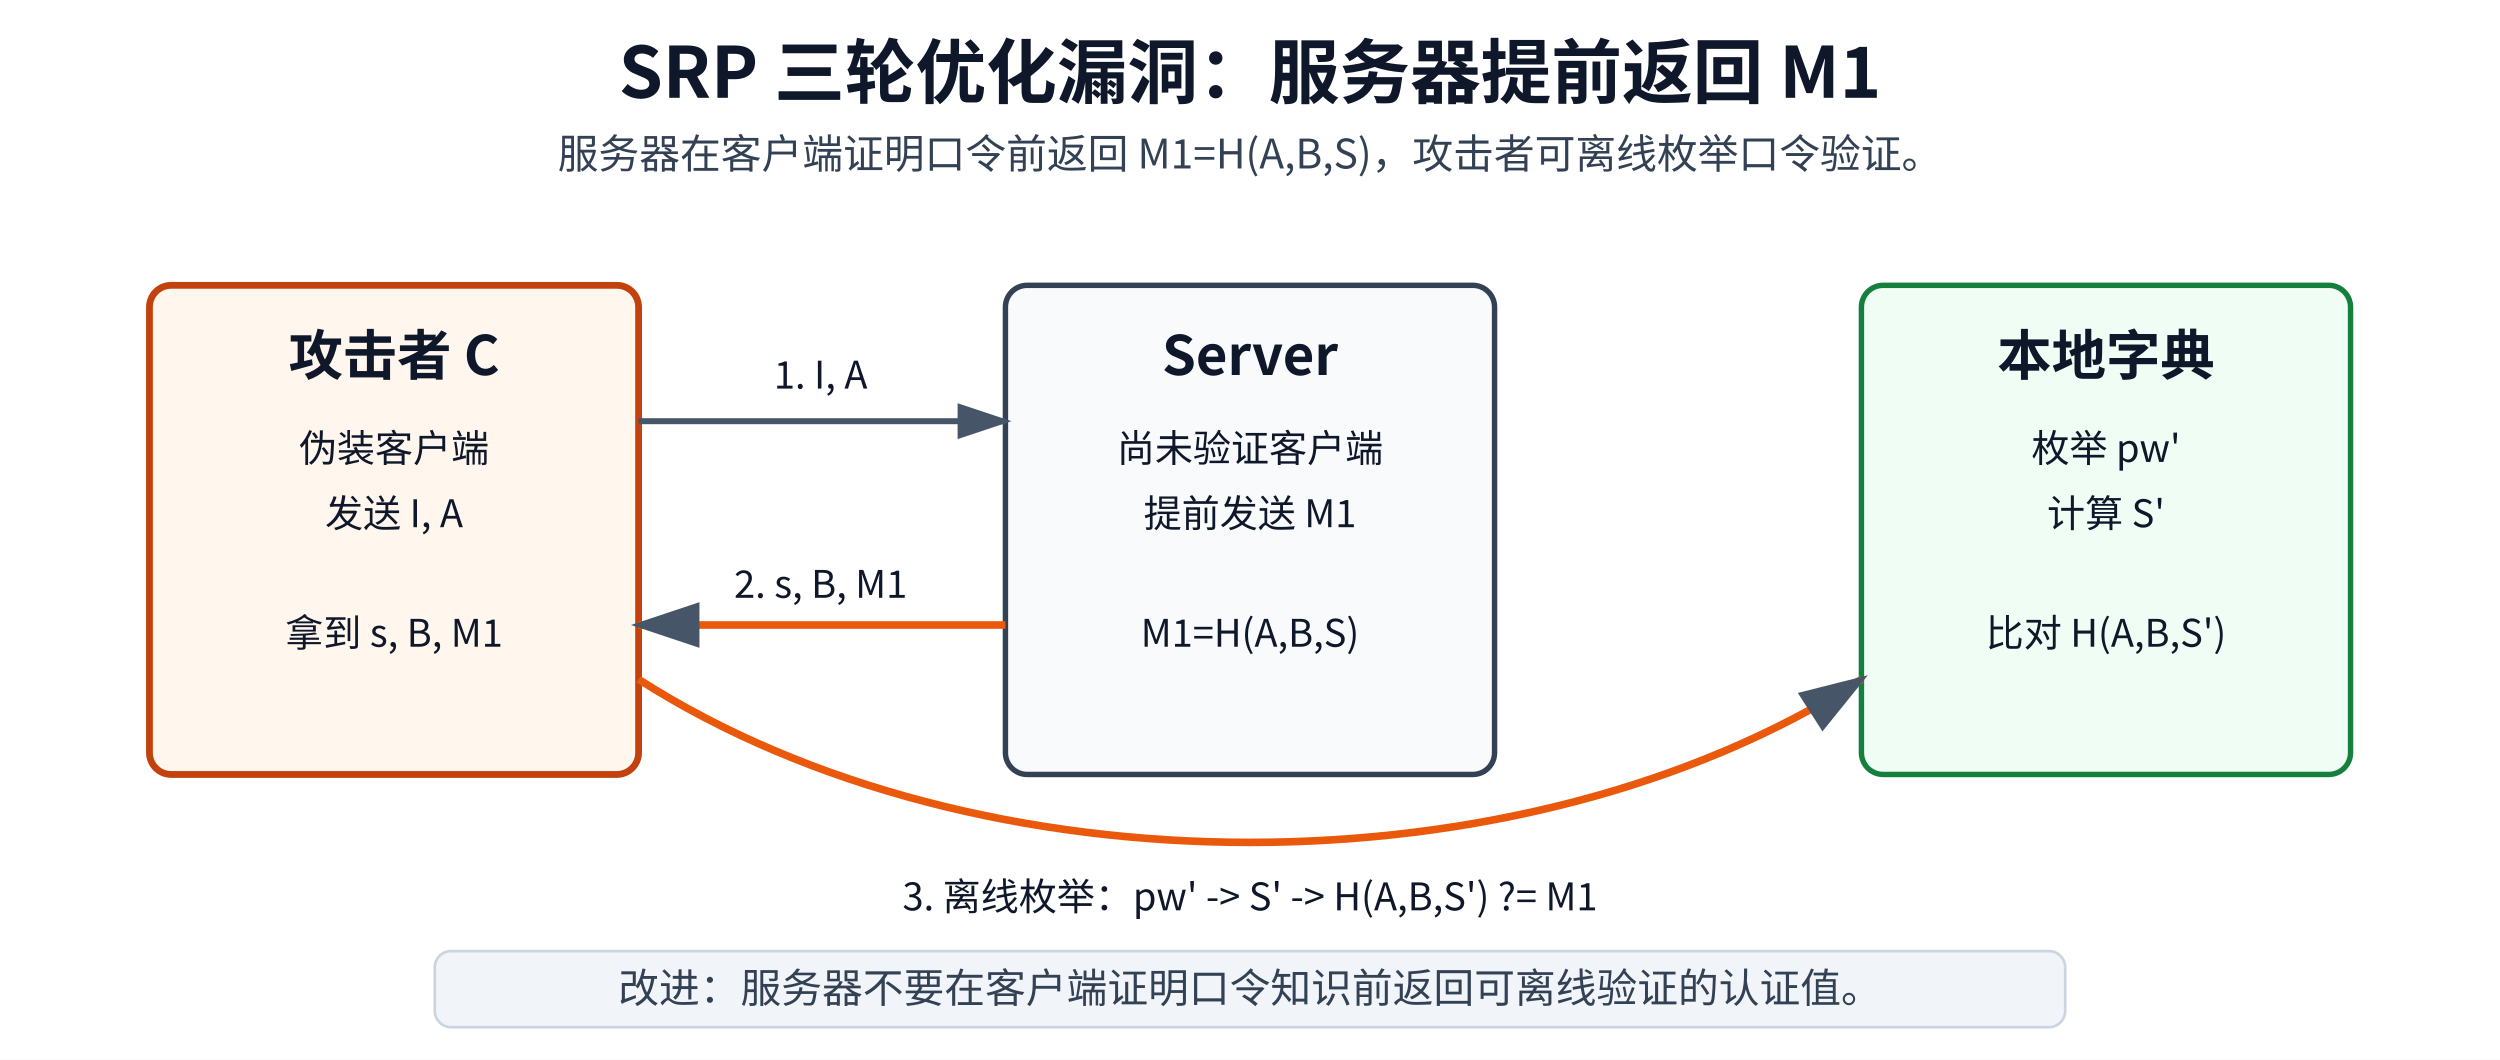
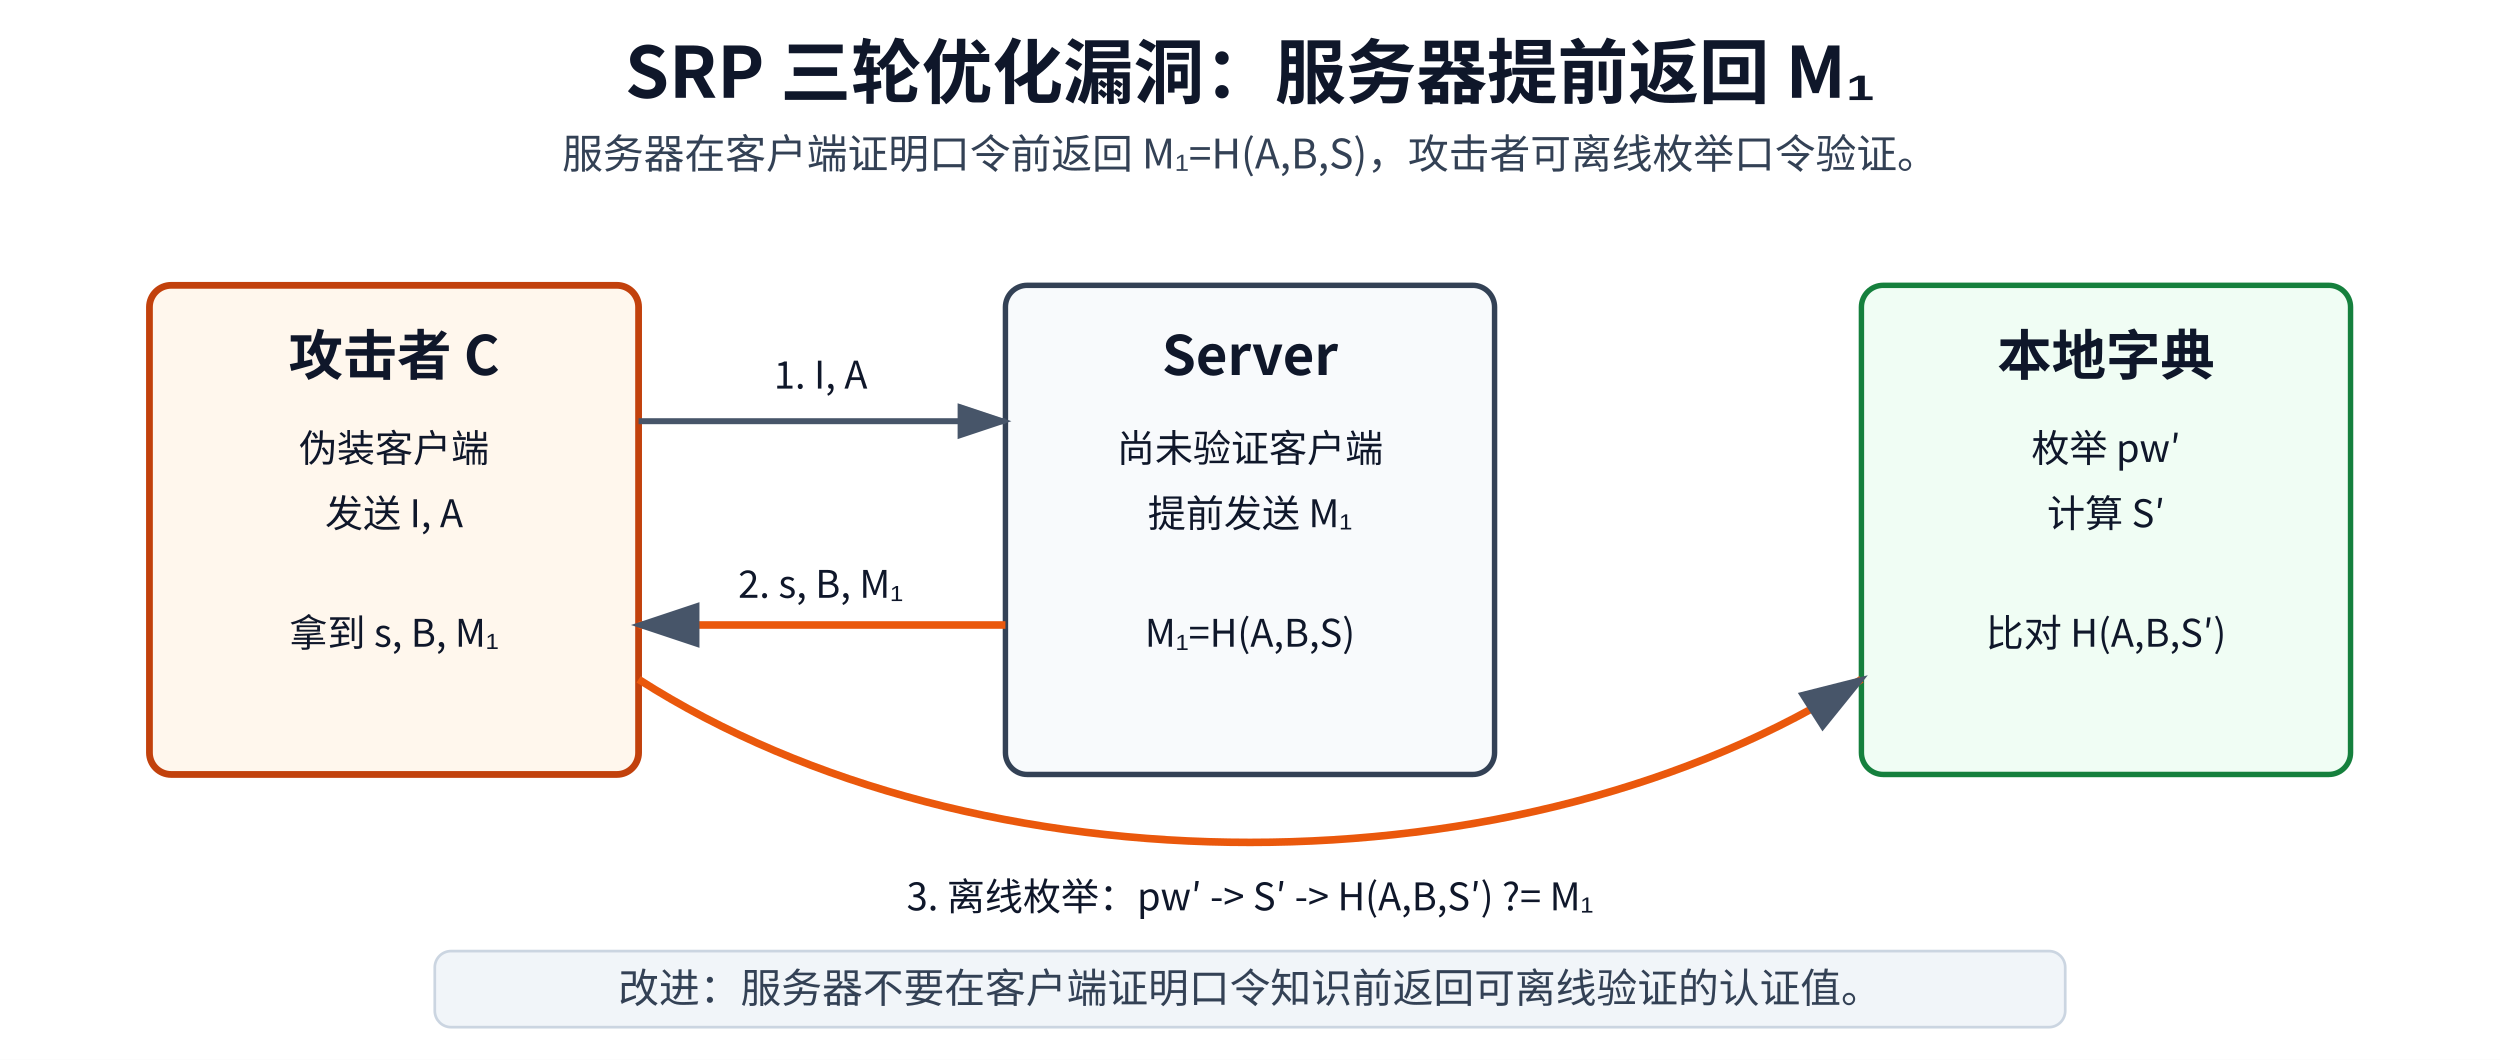
<svg xmlns="http://www.w3.org/2000/svg" width="920" height="390" viewBox="0 0 920 390" role="img" aria-label="SRP 三轮优化口令验证预言机动画">
  <defs>
    <marker id="arrow" markerWidth="10" markerHeight="10" refX="8" refY="3" orient="auto" markerUnits="strokeWidth">
      <path d="M0,0 L0,6 L9,3 z" fill="#475569" />
    </marker>
    <style>
      text { font-family: "Microsoft YaHei", "Noto Sans CJK SC", Arial, sans-serif; fill: #0f172a; }
      .box { fill: #f8fafc; stroke: #334155; stroke-width: 2; }
      .warn { fill: #fff7ed; stroke: #c2410c; stroke-width: 2.5; }
      .local { fill: #f0fdf4; stroke: #15803d; stroke-width: 2; }
      .line { stroke: #475569; stroke-width: 2.2; marker-end: url(#arrow); fill: none; }
      .bad { stroke: #ea580c; stroke-width: 2.8; marker-end: url(#arrow); fill: none; }
      .label { font-size: 20px; font-weight: 700; }
      .small { font-size: 14px; }
      .note { fill: #334155; font-size: 15px; }
    </style>
  </defs>
  <rect x="0" y="0" width="920" height="390" fill="#ffffff" />
-   <text x="460" y="36" text-anchor="middle" font-size="26" font-weight="700">SRP 三轮优化漏洞：服务器提前返回 M1</text>
-   <text x="460" y="62" text-anchor="middle" class="note">服务器在客户端证明口令前返回 M1=H(A,B,S)，攻击者可离线枚举口令验证。</text>
+   <text x="460" y="36" text-anchor="middle" font-size="26" font-weight="700">SRP 三轮优化漏洞：服务器提前返回 M₁</text>
+   <text x="460" y="62" text-anchor="middle" class="note">服务器在客户端证明口令前返回 M₁=H(A,B,S)，攻击者可离线枚举口令验证。</text>
  <rect class="warn" x="55" y="105" width="180" height="180" rx="8" />
  <text class="label" x="145" y="138" text-anchor="middle" fill="#9a3412">攻击者 C</text>
  <text class="small" x="145" y="170" text-anchor="middle">伪装客户端</text>
  <text class="small" x="145" y="194" text-anchor="middle">发送 I, A</text>
-   <text class="small" x="145" y="238" text-anchor="middle">拿到 s, B, M1</text>
+   <text class="small" x="145" y="238" text-anchor="middle">拿到 s, B, M₁</text>
  <rect class="box" x="370" y="105" width="180" height="180" rx="8" />
  <text class="label" x="460" y="138" text-anchor="middle">Server</text>
  <text class="small" x="460" y="170" text-anchor="middle">尚未验证客户端</text>
-   <text class="small" x="460" y="194" text-anchor="middle">提前发送 M1</text>
-   <text class="small" x="460" y="238" text-anchor="middle">M1=H(A,B,S)</text>
+   <text class="small" x="460" y="194" text-anchor="middle">提前发送 M₁</text>
+   <text class="small" x="460" y="238" text-anchor="middle">M₁=H(A,B,S)</text>
  <rect class="local" x="685" y="105" width="180" height="180" rx="8" />
  <text class="label" x="775" y="138" text-anchor="middle" fill="#166534">本地字典</text>
-   <text class="small" x="775" y="170" text-anchor="middle">枚举 pw'</text>
-   <text class="small" x="775" y="194" text-anchor="middle">计算 S'</text>
-   <text class="small" x="775" y="238" text-anchor="middle">比对 H(A,B,S')</text>
+   <text class="small" x="775" y="170" text-anchor="middle">枚举 pw′</text>
+   <text class="small" x="775" y="194" text-anchor="middle">计算 S′</text>
+   <text class="small" x="775" y="238" text-anchor="middle">比对 H(A,B,S′)</text>
  <path class="line" d="M235 155 L370 155" />
  <text class="small" x="302" y="143" text-anchor="middle">1. I, A</text>
  <path class="bad" d="M370 230 L235 230" />
-   <text class="small" x="302" y="220" text-anchor="middle" fill="#9a3412">2. s, B, M1</text>
+   <text class="small" x="302" y="220" text-anchor="middle" fill="#9a3412">2. s, B, M₁</text>
  <path class="bad" d="M235 250 C360 330, 560 330, 685 250" />
-   <text class="small" x="460" y="335" text-anchor="middle" fill="#9a3412">3. 离线枚举：pw' -&gt; S' -&gt; H(A,B,S') ?= M1</text>
+   <text class="small" x="460" y="335" text-anchor="middle" fill="#9a3412">3. 离线枚举：pw′ -&gt; S′ -&gt; H(A,B,S′) ?= M₁</text>
  <circle r="8" fill="#2563eb" opacity="0">
    <animate attributeName="cx" values="235;235;370;370;370;370;370" keyTimes="0;0.05;0.25;0.26;0.50;0.99;1" dur="7s" repeatCount="indefinite" />
    <animate attributeName="cy" values="155;155;155;155;155;155;155" keyTimes="0;0.05;0.25;0.26;0.50;0.99;1" dur="7s" repeatCount="indefinite" />
    <animate attributeName="opacity" values="0;1;1;0;0;0;0" keyTimes="0;0.05;0.25;0.26;0.50;0.99;1" dur="7s" repeatCount="indefinite" />
  </circle>
  <circle r="8" fill="#ea580c" opacity="0">
    <animate attributeName="cx" values="370;370;370;235;235;235;235" keyTimes="0;0.28;0.35;0.55;0.56;0.99;1" dur="7s" repeatCount="indefinite" />
    <animate attributeName="cy" values="230;230;230;230;230;230;230" keyTimes="0;0.28;0.35;0.55;0.56;0.99;1" dur="7s" repeatCount="indefinite" />
    <animate attributeName="opacity" values="0;0;1;1;0;0;0" keyTimes="0;0.28;0.35;0.55;0.56;0.99;1" dur="7s" repeatCount="indefinite" />
  </circle>
  <circle r="8" fill="#16a34a" opacity="0">
    <animate attributeName="cx" values="235;235;310;460;610;685;685" keyTimes="0;0.58;0.66;0.75;0.84;0.94;1" dur="7s" repeatCount="indefinite" />
    <animate attributeName="cy" values="250;250;300;326;300;250;250" keyTimes="0;0.58;0.66;0.75;0.84;0.94;1" dur="7s" repeatCount="indefinite" />
    <animate attributeName="opacity" values="0;0;1;1;1;1;0" keyTimes="0;0.58;0.66;0.75;0.84;0.94;1" dur="7s" repeatCount="indefinite" />
  </circle>
  <rect x="160" y="350" width="600" height="28" rx="6" fill="#f1f5f9" stroke="#cbd5e1" />
  <text x="460" y="369" text-anchor="middle" class="note">改进：服务器不要在客户端证明口令知识前返回可离线验证的认证值。</text>
</svg>
